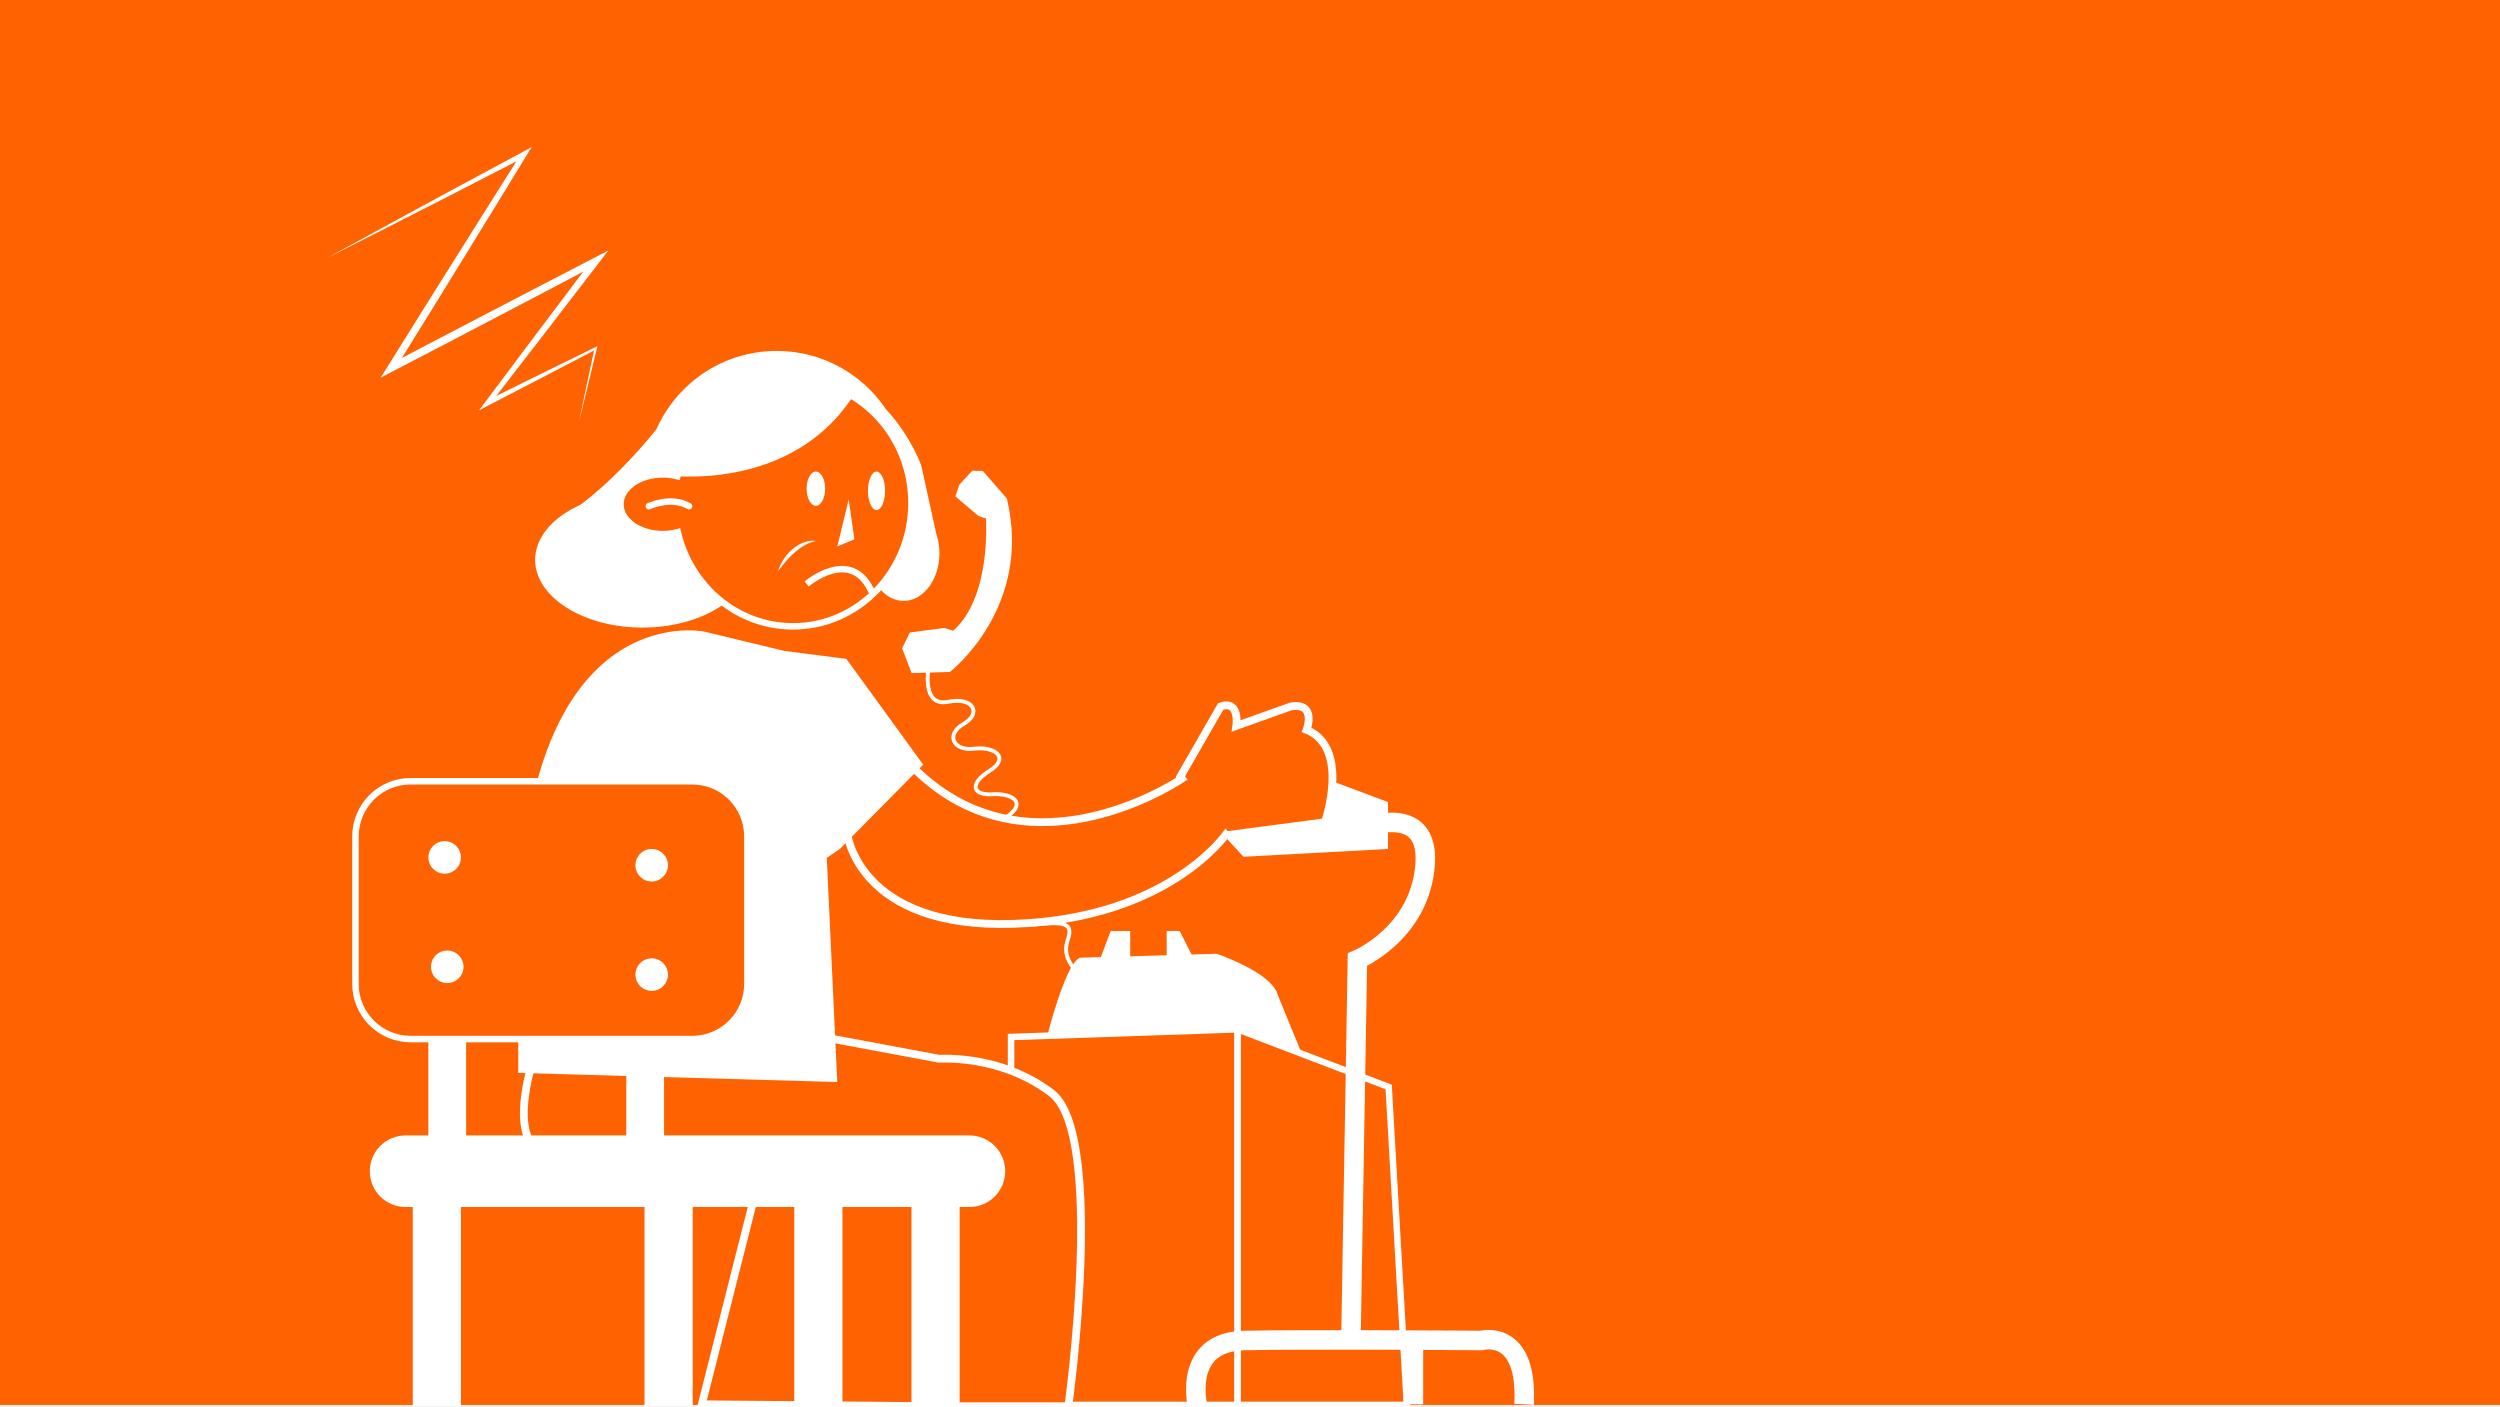
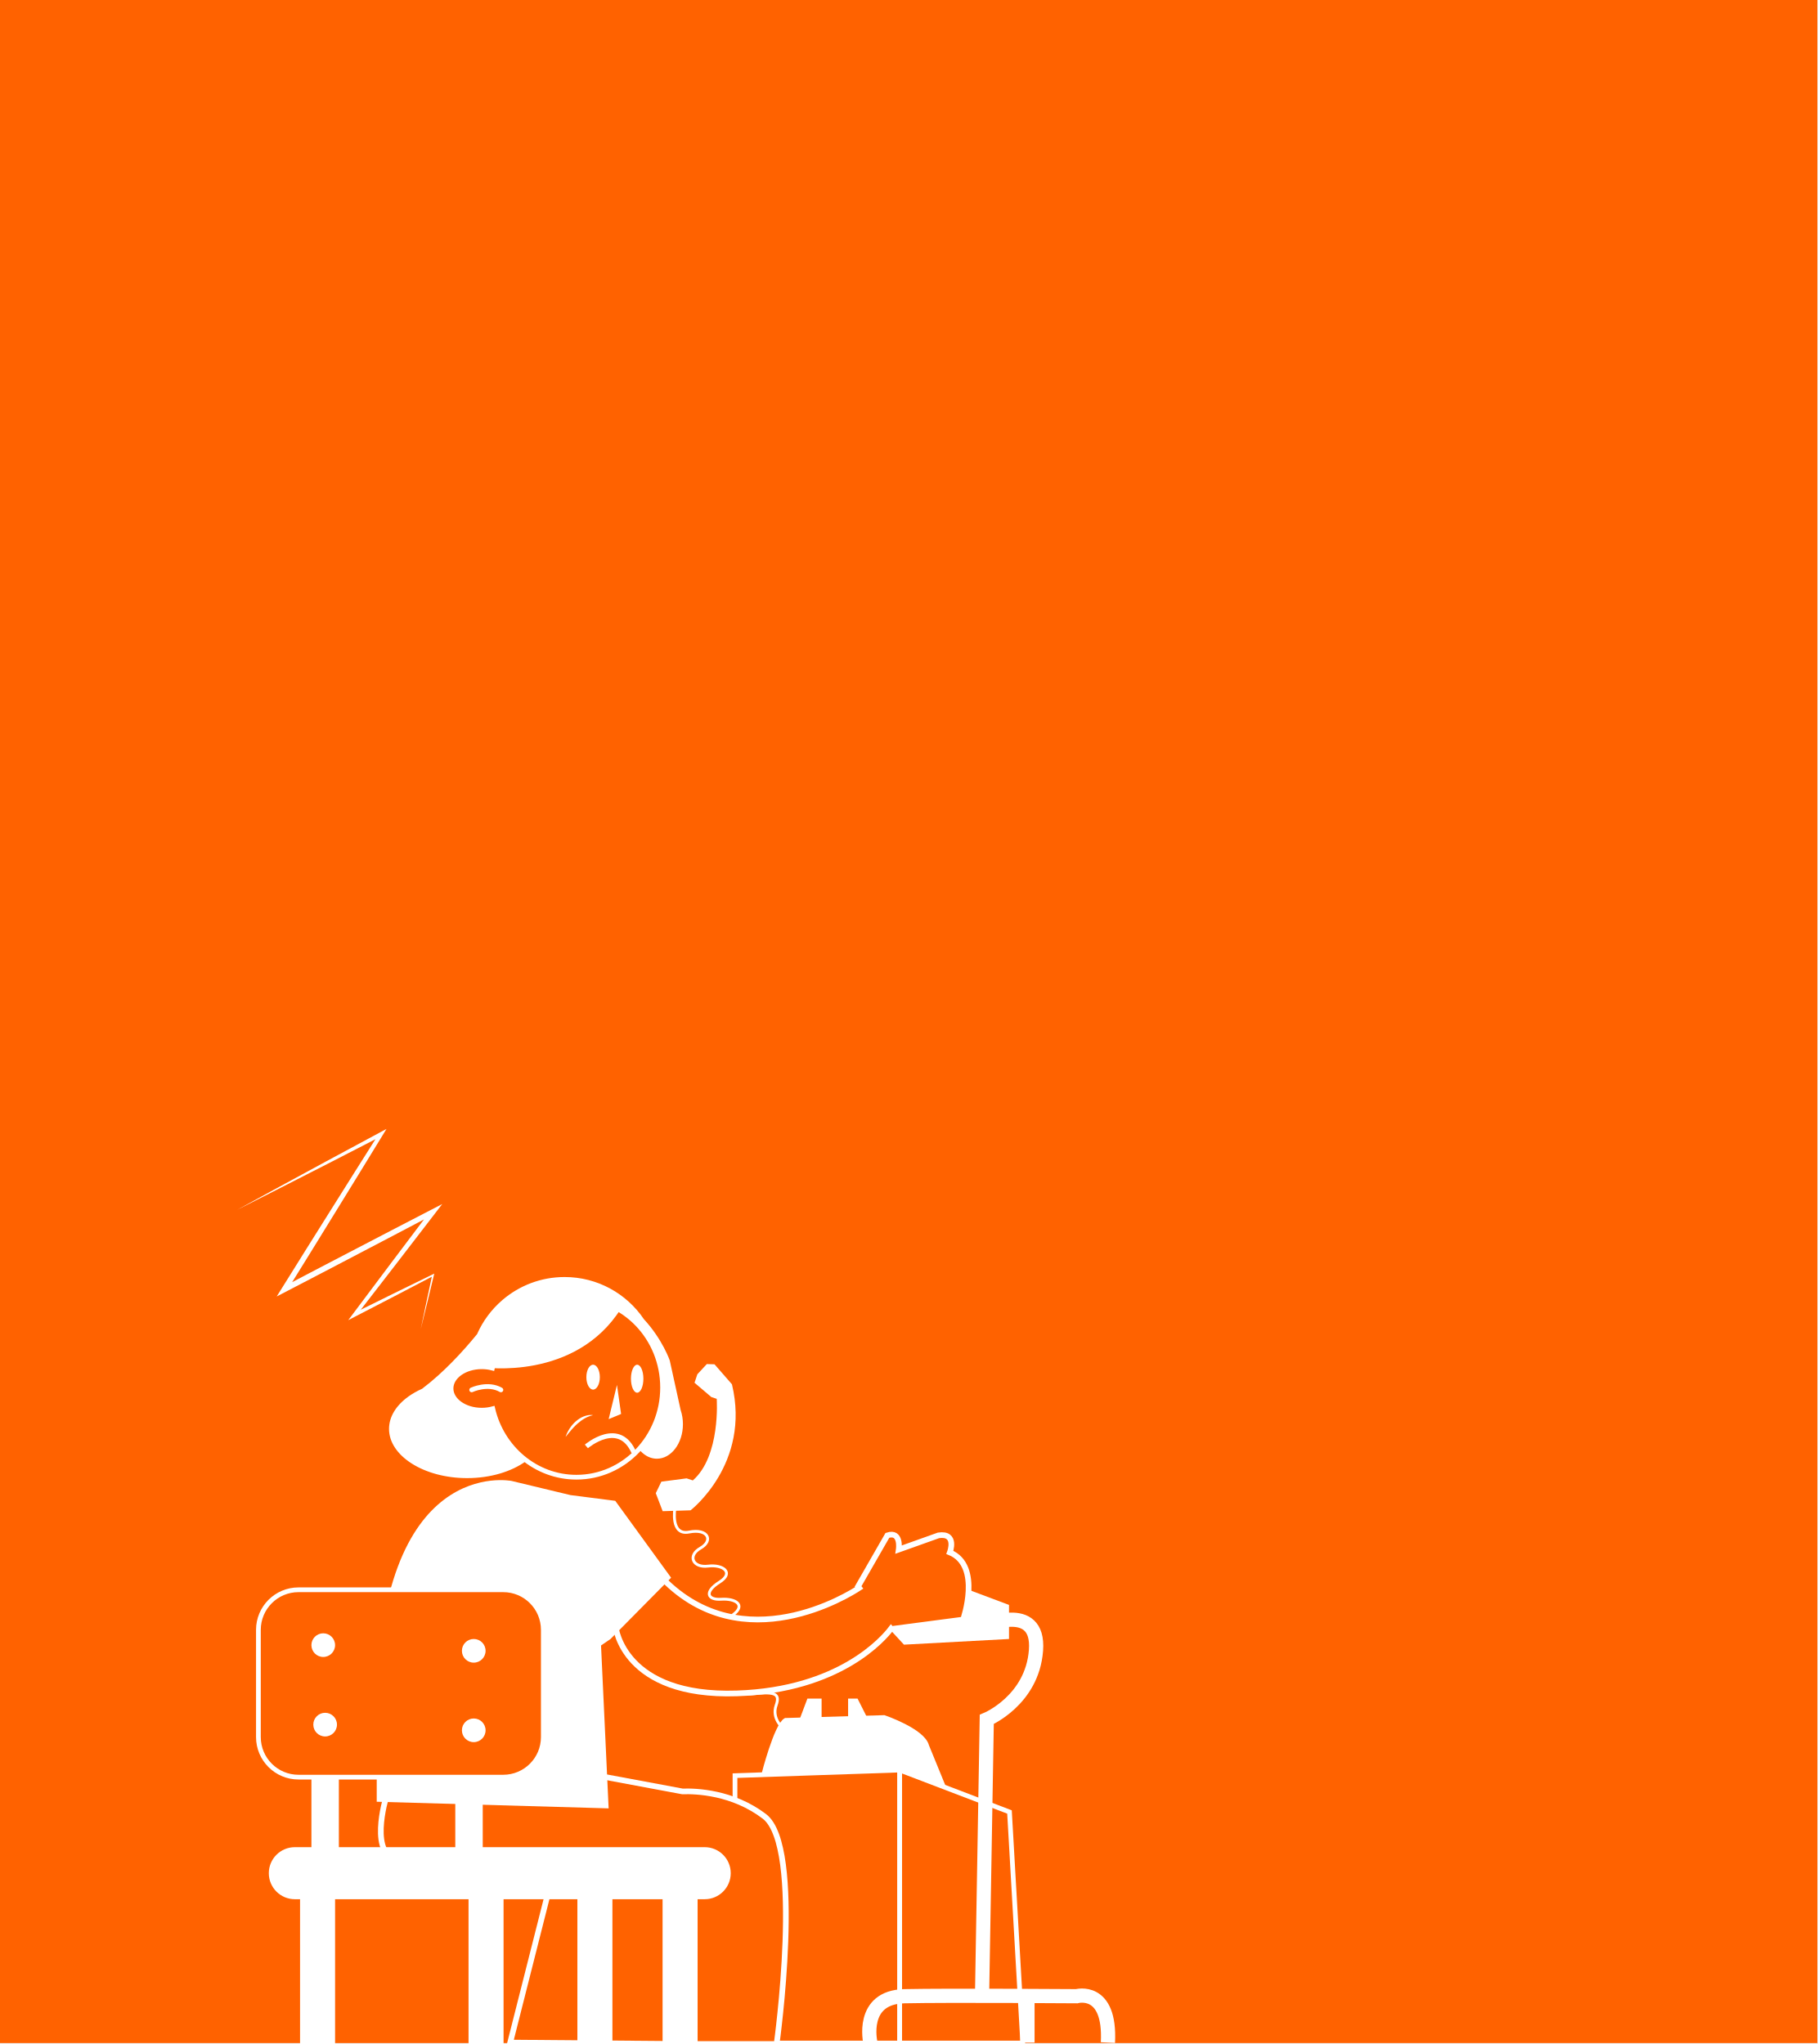
- <svg xmlns="http://www.w3.org/2000/svg" version="1.1" id="레이어_1" x="0px" y="0px" viewBox="0 0 1920 1080" style="enable-background:new 0 0 1920 1080;" xml:space="preserve">
-   <rect y="-1" style="fill:#FF6200;" width="1920" height="1080" />
-   <path style="fill:#FFFFFF;stroke:#FFFFFF;stroke-width:5;stroke-miterlimit:10;" d="M807,795c0,0,13-51,23-57l104-3c0,0,41,14,45,30  l18,44L807,795z" />
-   <polygon style="fill:#FF6200;stroke:#FFFFFF;stroke-width:5;stroke-miterlimit:10;" points="776.5,796.408 776.5,1079 950.5,1079   950.5,790.5 " />
-   <polygon style="fill:#FF6200;stroke:#FFFFFF;stroke-width:5;stroke-miterlimit:10;" points="950.5,790.5 1066.5,834.809   1080.5,1079 950.5,1079 " />
-   <path style="fill:#FFFFFF;" d="M746.729,361.491l-9.988,10.772l-3.003,8.96l17.726,15.077l5.734,1.922  c0,0,4.351,60.425-25.25,86.218l-6.553-2.196l-26.69,3.513l-5.892,12.144l7.283,19.051l29.466-0.922  c0,0,63.866-49.191,43.722-133.181l-18.432-21.127L746.729,361.491z" />
-   <path style="fill:none;stroke:#FFFFFF;stroke-width:3;stroke-miterlimit:10;" d="M713,514c0,0-5,29,15,25s26,9,12,17s-8,21,8,19  s28,7,12,17s-13,19,2,18s26,6,13,16s-22,33,0,32s37,14,19,22s-22,32,0,30s31-2,26,12s7,24,7,24" />
-   <polygon style="fill:#FFFFFF;" points="844.501,737.582 853,715 868,715 868,738.516 " />
-   <polygon style="fill:#FFFFFF;" points="896,715 896,736.096 916.638,736.096 906,715 " />
-   <polygon style="fill:#FFFFFF;" points="932,633 1023.344,600 1066,616 1066,652 955,658 " />
-   <path style="fill:none;stroke:#FFFFFF;stroke-width:15;stroke-miterlimit:10;" d="M1037.5,639c0,0,61-28,57,25s-52,73-52,73l-5,293" />
-   <path style="fill:none;stroke:#FFFFFF;stroke-width:15;stroke-miterlimit:10;" d="M919.5,1078.5c0,0-11-48,36-49s182,0,182,0  s36-10,33,49" />
-   <line style="fill:none;stroke:#FFFFFF;stroke-width:15;stroke-miterlimit:10;" x1="1085.5" y1="1034.5" x2="1085.5" y2="1078.5" />
-   <path style="fill:#FFFFFF;stroke:#FF6200;stroke-width:5;stroke-miterlimit:10;" d="M721.511,409.442L721.511,409.442L710,357  c0,0-7.731-22.735-27.743-44.465C663.648,285.059,632.184,267,596.5,267c-25.731,0-49.267,9.393-67.373,24.934L529,292  c0,0-0.024,0.038-0.06,0.093c-11.512,9.929-20.811,22.35-27.065,36.426c-15.005,18.34-35.079,40.153-57.223,56.897  c-5.391,2.433-10.338,5.242-14.706,8.394C416.604,403.434,408.5,416.11,408.5,430c0,30.099,38.056,54.5,85,54.5  c25.271,0,47.954-7.078,63.523-18.303C569.189,471.222,582.519,474,596.5,474c27.871,0,53.165-11.02,71.773-28.935  C673.52,456.408,683.077,464,694,464c16.568,0,30-17.461,30-39C724,419.468,723.108,414.209,721.511,409.442z" />
-   <path style="fill:#FF6200;stroke:#FFFFFF;stroke-width:5;stroke-miterlimit:10;" d="M609.004,291.5  c-43.481,0-79.833,31.763-88.846,74.224c-3.491-0.907-7.262-1.402-11.197-1.402c-17.928,0-32.461,10.272-32.461,22.944  c0,12.672,14.533,22.944,32.461,22.944c4.094,0,8.008-0.541,11.616-1.519c9.672,41.516,45.59,72.346,88.427,72.346  c50.256,0,90.996-42.429,90.996-94.768S659.259,291.5,609.004,291.5z" />
-   <ellipse style="fill:#FFFFFF;" cx="626.596" cy="375.312" rx="7.121" ry="13.147" />
-   <ellipse style="fill:#FFFFFF;" cx="673.158" cy="376.956" rx="6.574" ry="14.79" />
-   <polyline style="fill:#FFFFFF;" points="651.794,383.529 656.176,414.206 643.029,419.684 " />
-   <path style="fill:none;stroke:#FFFFFF;stroke-width:5;stroke-linecap:round;stroke-miterlimit:10;" d="M498.318,388.762  c0,0,17.029-7.98,30.864,0" />
-   <path style="fill:#FFFFFF;" d="M510.5,364.905c0,0,97.142,14.669,145.5-62.012L643.52,283h-81.462L510.5,364.905z" />
-   <path style="fill:#FF6200;stroke:#FFFFFF;stroke-width:6;stroke-miterlimit:10;" d="M1003.5,560.5c0,0,8-21-12-18l-42,15  c0,0,3-20-12-15l-31,54l1.197,1.539c-10.52,6.939-122.479,77.352-207.697-9.901L650.5,639.5c0,0,8,74,128,70  c108.541-3.618,154.9-57.956,162.765-68.302l0.235,0.302l76-10C1017.5,631.5,1037.5,574.5,1003.5,560.5z" />
-   <path style="fill:#FF6200;stroke:#FFFFFF;stroke-width:6;stroke-miterlimit:10;" d="M807.5,839.418  c-33.6-25.555-72.314-26.833-86.459-26.322L608,792l-200,26.953c0,0-20,64.887,15,66.884l163.374,5.404L585,896.833l-46,181.669  L722.5,1080h98C820.5,1080,849.5,871.362,807.5,839.418z" />
-   <path style="fill:#FFFFFF;stroke:#FF6200;stroke-width:5;stroke-miterlimit:10;" d="M561.5,853.5" />
-   <circle style="fill:#FF6200;" cx="500.5" cy="664.5" r="12.5" />
-   <circle style="fill:#FF6200;" cx="500.5" cy="748.5" r="12.5" />
+ <svg xmlns="http://www.w3.org/2000/svg" version="1.1" id="레이어_1" x="0px" y="0px" viewBox="0 0 1920 2160" style="enable-background:new 0 0 1920 2160;" xml:space="preserve">
+   <rect style="fill:#FF6200;" width="1920" height="2159" />
+   <path style="fill:#FFFFFF;stroke:#FFFFFF;stroke-width:5;stroke-miterlimit:10;" d="M807,1875c0,0,13-51,23-57l104-3  c0,0,41,14,45,30l18,44L807,1875z" />
+   <polygon style="fill:#FF6200;stroke:#FFFFFF;stroke-width:5;stroke-miterlimit:10;" points="776.5,1876.408 776.5,2159 950.5,2159   950.5,1870.5 " />
+   <polygon style="fill:#FF6200;stroke:#FFFFFF;stroke-width:5;stroke-miterlimit:10;" points="950.5,1870.5 1066.5,1914.809   1080.5,2159 950.5,2159 " />
+   <path style="fill:#FFFFFF;" d="M746.729,1441.491l-9.988,10.772l-3.003,8.96l17.726,15.077l5.734,1.922  c0,0,4.351,60.425-25.25,86.218l-6.553-2.196l-26.69,3.513l-5.892,12.144l7.283,19.051l29.466-0.922  c0,0,63.866-49.191,43.722-133.181l-18.432-21.127L746.729,1441.491z" />
+   <path style="fill:none;stroke:#FFFFFF;stroke-width:3;stroke-miterlimit:10;" d="M713,1594c0,0-5,29,15,25s26,9,12,17s-8,21,8,19  s28,7,12,17s-13,19,2,18s26,6,13,16s-22,33,0,32s37,14,19,22s-22,32,0,30s31-2,26,12s7,24,7,24" />
+   <polygon style="fill:#FFFFFF;" points="844.501,1817.582 853,1795 868,1795 868,1818.516 " />
+   <polygon style="fill:#FFFFFF;" points="896,1795 896,1816.096 916.638,1816.096 906,1795 " />
+   <polygon style="fill:#FFFFFF;" points="932,1713 1023.344,1680 1066,1696 1066,1732 955,1738 " />
+   <path style="fill:none;stroke:#FFFFFF;stroke-width:15;stroke-miterlimit:10;" d="M1037.5,1719c0,0,61-28,57,25s-52,73-52,73l-5,293  " />
+   <path style="fill:none;stroke:#FFFFFF;stroke-width:15;stroke-miterlimit:10;" d="M919.5,2158.5c0,0-11-48,36-49s182,0,182,0  s36-10,33,49" />
+   <line style="fill:none;stroke:#FFFFFF;stroke-width:15;stroke-miterlimit:10;" x1="1085.5" y1="2114.5" x2="1085.5" y2="2158.5" />
+   <path style="fill:#FFFFFF;stroke:#FF6200;stroke-width:5;stroke-miterlimit:10;" d="M721.511,1489.442L721.511,1489.442L710,1437  c0,0-7.731-22.735-27.743-44.465C663.648,1365.059,632.184,1347,596.5,1347c-25.731,0-49.267,9.393-67.373,24.934L529,1372  c0,0-0.024,0.038-0.06,0.093c-11.512,9.929-20.811,22.35-27.065,36.426c-15.005,18.34-35.079,40.153-57.223,56.897  c-5.391,2.433-10.338,5.242-14.706,8.394c-13.342,9.624-21.446,22.3-21.446,36.19c0,30.099,38.056,54.5,85,54.5  c25.271,0,47.954-7.078,63.523-18.303c12.166,5.025,25.496,7.803,39.477,7.803c27.871,0,53.165-11.02,71.773-28.935  C673.52,1536.408,683.077,1544,694,1544c16.568,0,30-17.461,30-39C724,1499.468,723.108,1494.209,721.511,1489.442z" />
+   <path style="fill:#FF6200;stroke:#FFFFFF;stroke-width:5;stroke-miterlimit:10;" d="M609.004,1371.5  c-43.481,0-79.833,31.763-88.846,74.224c-3.491-0.907-7.262-1.402-11.197-1.402c-17.928,0-32.461,10.272-32.461,22.944  s14.533,22.944,32.461,22.944c4.094,0,8.008-0.541,11.616-1.519c9.672,41.516,45.59,72.346,88.427,72.346  c50.256,0,90.996-42.429,90.996-94.768S659.259,1371.5,609.004,1371.5z" />
+   <ellipse style="fill:#FFFFFF;" cx="626.596" cy="1455.312" rx="7.121" ry="13.147" />
+   <ellipse style="fill:#FFFFFF;" cx="673.158" cy="1456.956" rx="6.574" ry="14.79" />
+   <polyline style="fill:#FFFFFF;" points="651.794,1463.529 656.176,1494.206 643.029,1499.684 " />
+   <path style="fill:none;stroke:#FFFFFF;stroke-width:5;stroke-linecap:round;stroke-miterlimit:10;" d="M498.318,1468.762  c0,0,17.029-7.98,30.864,0" />
+   <path style="fill:#FFFFFF;" d="M510.5,1444.905c0,0,97.142,14.669,145.5-62.012L643.52,1363h-81.462L510.5,1444.905z" />
+   <path style="fill:#FF6200;stroke:#FFFFFF;stroke-width:6;stroke-miterlimit:10;" d="M1003.5,1640.5c0,0,8-21-12-18l-42,15  c0,0,3-20-12-15l-31,54l1.197,1.539c-10.52,6.939-122.479,77.352-207.697-9.901l-49.5,51.362c0,0,8,74,128,70  c108.541-3.618,154.9-57.956,162.765-68.302l0.235,0.302l76-10C1017.5,1711.5,1037.5,1654.5,1003.5,1640.5z" />
+   <path style="fill:#FF6200;stroke:#FFFFFF;stroke-width:6;stroke-miterlimit:10;" d="M807.5,1919.418  c-33.6-25.555-72.314-26.833-86.459-26.322L608,1872l-200,26.953c0,0-20,64.887,15,66.884l163.374,5.404l-1.374,5.592l-46,181.669  L722.5,2160h98C820.5,2160,849.5,1951.362,807.5,1919.418z" />
+   <path style="fill:#FFFFFF;stroke:#FF6200;stroke-width:5;stroke-miterlimit:10;" d="M561.5,1933.5" />
+   <circle style="fill:#FF6200;" cx="500.5" cy="1744.5" r="12.5" />
+   <circle style="fill:#FF6200;" cx="500.5" cy="1828.5" r="12.5" />
  <g>
-     <path style="fill:#FFFFFF;" d="M626.5,415.5c-3.206,0.636-6.083,1.921-8.798,3.409c-2.697,1.538-5.171,3.403-7.498,5.452   l-1.729,1.562l-1.642,1.67l-0.831,0.83l-0.778,0.884c-0.518,0.591-1.052,1.171-1.595,1.749c-1.011,1.213-2.013,2.449-3.063,3.666   c-0.98,1.267-1.958,2.547-3.066,3.778c0.521-1.55,1.173-3.051,1.821-4.566c0.778-1.435,1.546-2.897,2.436-4.284   c0.464-0.681,0.937-1.359,1.426-2.026l0.732-1.003l0.812-0.943l1.661-1.86c0.596-0.582,1.22-1.139,1.831-1.707   c2.509-2.197,5.345-4.093,8.484-5.311c1.567-0.605,3.18-1.088,4.838-1.328C623.191,415.246,624.882,415.149,626.5,415.5z" />
+     <path style="fill:#FFFFFF;" d="M626.5,1495.5c-3.206,0.636-6.083,1.921-8.798,3.409c-2.697,1.538-5.171,3.403-7.498,5.452   l-1.729,1.562l-1.642,1.67l-0.831,0.83l-0.778,0.884c-0.518,0.591-1.052,1.171-1.595,1.749c-1.011,1.213-2.013,2.449-3.063,3.666   c-0.98,1.267-1.958,2.547-3.066,3.778c0.521-1.55,1.173-3.051,1.821-4.566c0.778-1.435,1.546-2.897,2.436-4.284   c0.464-0.681,0.937-1.359,1.426-2.026l0.732-1.003l0.812-0.943l1.661-1.86c0.596-0.582,1.22-1.139,1.831-1.707   c2.509-2.197,5.345-4.093,8.484-5.311c1.567-0.605,3.18-1.088,4.838-1.328C623.191,1495.246,624.882,1495.149,626.5,1495.5z" />
  </g>
-   <path style="fill:#FFFFFF;" d="M709,587.233L650,506l-47.353-6.063l0,0L540.545,485c0,0-142.545-29-142.545,244v95l245,7  l-8.022-172.143L645,652L709,587.233z" />
-   <path style="fill:#FF6200;" d="M457,955" />
-   <path style="fill:#FF6200;stroke:#FFFFFF;stroke-width:5;stroke-miterlimit:10;" d="M619.5,448.5c0,0,35.488-30.274,50.744,7.863" />
+   <path style="fill:#FFFFFF;" d="M709,1667.233L650,1586l-47.353-6.063l0,0L540.545,1565c0,0-142.545-29-142.545,244v95l245,7  l-8.022-172.143L645,1732L709,1667.233z" />
+   <path style="fill:#FF6200;" d="M457,2035" />
+   <path style="fill:#FF6200;stroke:#FFFFFF;stroke-width:5;stroke-miterlimit:10;" d="M619.5,1528.5c0,0,35.488-30.274,50.744,7.863" />
  <g>
-     <path style="fill:#FFFFFF;" d="M250.5,198.5c12.551-6.886,25.093-13.79,37.686-20.597l37.742-20.491l18.872-10.244l18.907-10.177   l37.82-20.341l6.801-3.658l-4.051,6.612l-25.224,41.171l-25.294,41.128l-25.333,41.104l-25.435,41.041l-3.845-4.145l39.222-20.553   l39.269-20.464l39.278-20.447l39.316-20.373l10.986-5.693l-7.529,9.792l-41.756,54.305l-41.896,54.198l-2.402-2.886l41.699-20.607   l41.773-20.46l1.694-0.83l-0.438,1.811l-6.871,28.415L444.5,324.5l6.013-28.611l6.129-28.585l1.256,0.981l-41.227,21.54   l-41.301,21.393l-7.469,3.869l5.066-6.755l41.104-54.802l41.244-54.695l3.457,4.099l-39.184,20.627l-39.222,20.553l-39.231,20.535   l-39.277,20.447l-9.528,4.96l5.683-9.105l25.565-40.959l25.666-40.896l25.706-40.872l25.775-40.829l2.75,2.955l-38.179,19.659   l-19.093,9.823l-19.128,9.756l-38.258,19.509C276.074,185.623,263.282,192.053,250.5,198.5z" />
+     <path style="fill:#FFFFFF;" d="M250.5,1278.5c12.551-6.886,25.093-13.79,37.686-20.597l37.742-20.491l18.872-10.244l18.907-10.177   l37.82-20.341l6.801-3.658l-4.051,6.612l-25.224,41.171l-25.294,41.128l-25.333,41.104l-25.435,41.041l-3.845-4.145l39.222-20.553   l39.269-20.464l39.278-20.447l39.316-20.373l10.986-5.693l-7.529,9.792l-41.756,54.305l-41.896,54.198l-2.402-2.886l41.699-20.607   l41.773-20.46l1.694-0.83l-0.438,1.811l-6.871,28.415L444.5,1404.5l6.013-28.611l6.129-28.585l1.256,0.981l-41.227,21.54   l-41.301,21.393l-7.469,3.869l5.066-6.755l41.104-54.802l41.244-54.695l3.457,4.099l-39.184,20.627l-39.222,20.553l-39.231,20.535   l-39.277,20.447l-9.528,4.96l5.683-9.105l25.565-40.959l25.666-40.896l25.706-40.872l25.775-40.829l2.75,2.955l-38.179,19.659   l-19.093,9.823l-19.128,9.756l-38.258,19.509C276.074,1265.623,263.282,1272.053,250.5,1278.5z" />
  </g>
-   <path style="fill:#FF6200;stroke:#FFFFFF;stroke-width:5;stroke-miterlimit:10;" d="M531.647,798H315.353  C291.962,798,273,779.038,273,755.647V642.353C273,618.962,291.962,600,315.353,600h216.294C555.038,600,574,618.962,574,642.353  v113.294C574,779.038,555.038,798,531.647,798z" />
-   <rect x="329" y="798" style="fill:#FFFFFF;" width="29" height="82" />
-   <rect x="481" y="797" style="fill:#FFFFFF;" width="29" height="82" />
-   <path style="fill:#FFFFFF;" d="M744.5,927h-433c-15.188,0-27.5-12.312-27.5-27.5l0,0c0-15.188,12.312-27.5,27.5-27.5h433  c15.188,0,27.5,12.312,27.5,27.5l0,0C772,914.688,759.688,927,744.5,927z" />
-   <rect x="317" y="911" style="fill:#FFFFFF;" width="37" height="169" />
-   <rect x="495" y="911" style="fill:#FFFFFF;" width="37" height="169" />
-   <rect x="700" y="911" style="fill:#FFFFFF;" width="37" height="169" />
-   <rect x="610" y="911" style="fill:#FFFFFF;" width="37" height="169" />
-   <circle style="fill:#FFFFFF;" cx="341.5" cy="658.5" r="12.5" />
-   <circle style="fill:#FFFFFF;" cx="343.5" cy="742.5" r="12.5" />
-   <circle style="fill:#FFFFFF;" cx="500.5" cy="664.5" r="12.5" />
-   <circle style="fill:#FFFFFF;" cx="500.5" cy="748.5" r="12.5" />
+   <path style="fill:#FF6200;stroke:#FFFFFF;stroke-width:5;stroke-miterlimit:10;" d="M531.647,1878H315.353  c-23.391,0-42.353-18.962-42.353-42.353v-113.294c0-23.391,18.962-42.353,42.353-42.353h216.294  c23.391,0,42.353,18.962,42.353,42.353v113.294C574,1859.038,555.038,1878,531.647,1878z" />
+   <rect x="329" y="1878" style="fill:#FFFFFF;" width="29" height="82" />
+   <rect x="481" y="1877" style="fill:#FFFFFF;" width="29" height="82" />
+   <path style="fill:#FFFFFF;" d="M744.5,2007h-433c-15.188,0-27.5-12.312-27.5-27.5l0,0c0-15.188,12.312-27.5,27.5-27.5h433  c15.188,0,27.5,12.312,27.5,27.5l0,0C772,1994.688,759.688,2007,744.5,2007z" />
+   <rect x="317" y="1991" style="fill:#FFFFFF;" width="37" height="169" />
+   <rect x="495" y="1991" style="fill:#FFFFFF;" width="37" height="169" />
+   <rect x="700" y="1991" style="fill:#FFFFFF;" width="37" height="169" />
+   <rect x="610" y="1991" style="fill:#FFFFFF;" width="37" height="169" />
+   <circle style="fill:#FFFFFF;" cx="341.5" cy="1738.5" r="12.5" />
+   <circle style="fill:#FFFFFF;" cx="343.5" cy="1822.5" r="12.5" />
+   <circle style="fill:#FFFFFF;" cx="500.5" cy="1744.5" r="12.5" />
+   <circle style="fill:#FFFFFF;" cx="500.5" cy="1828.5" r="12.5" />
</svg>
